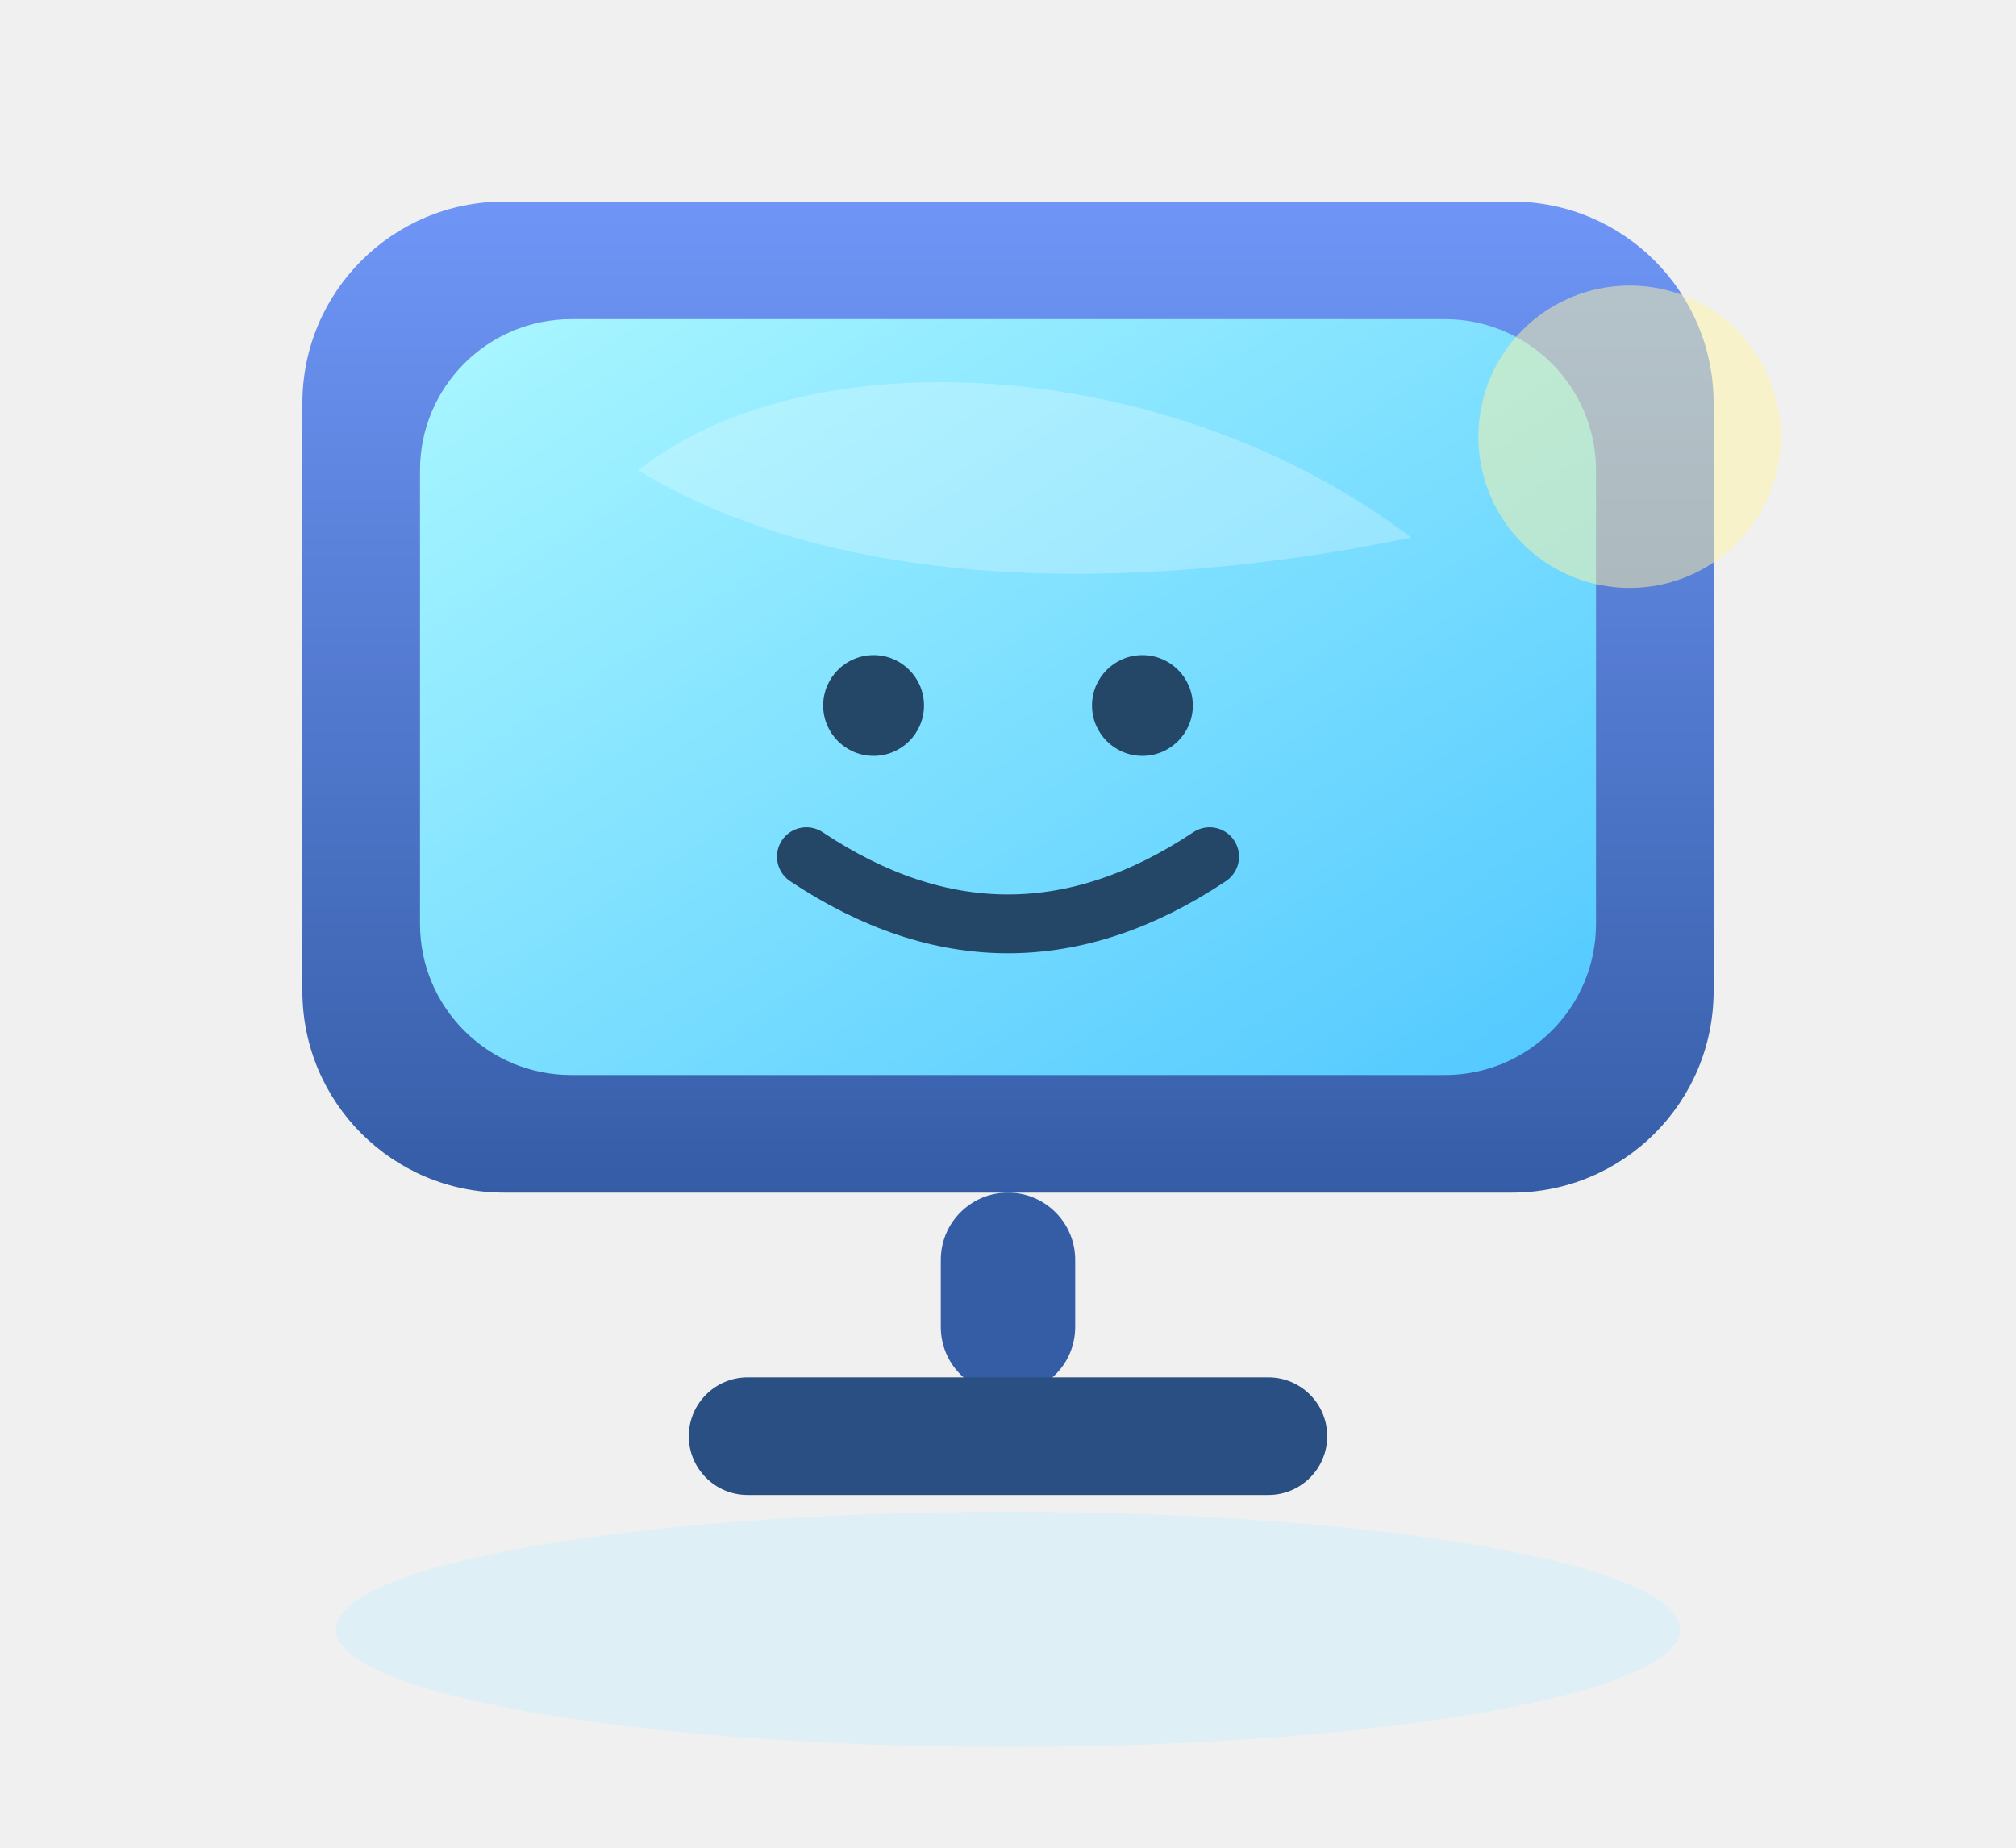
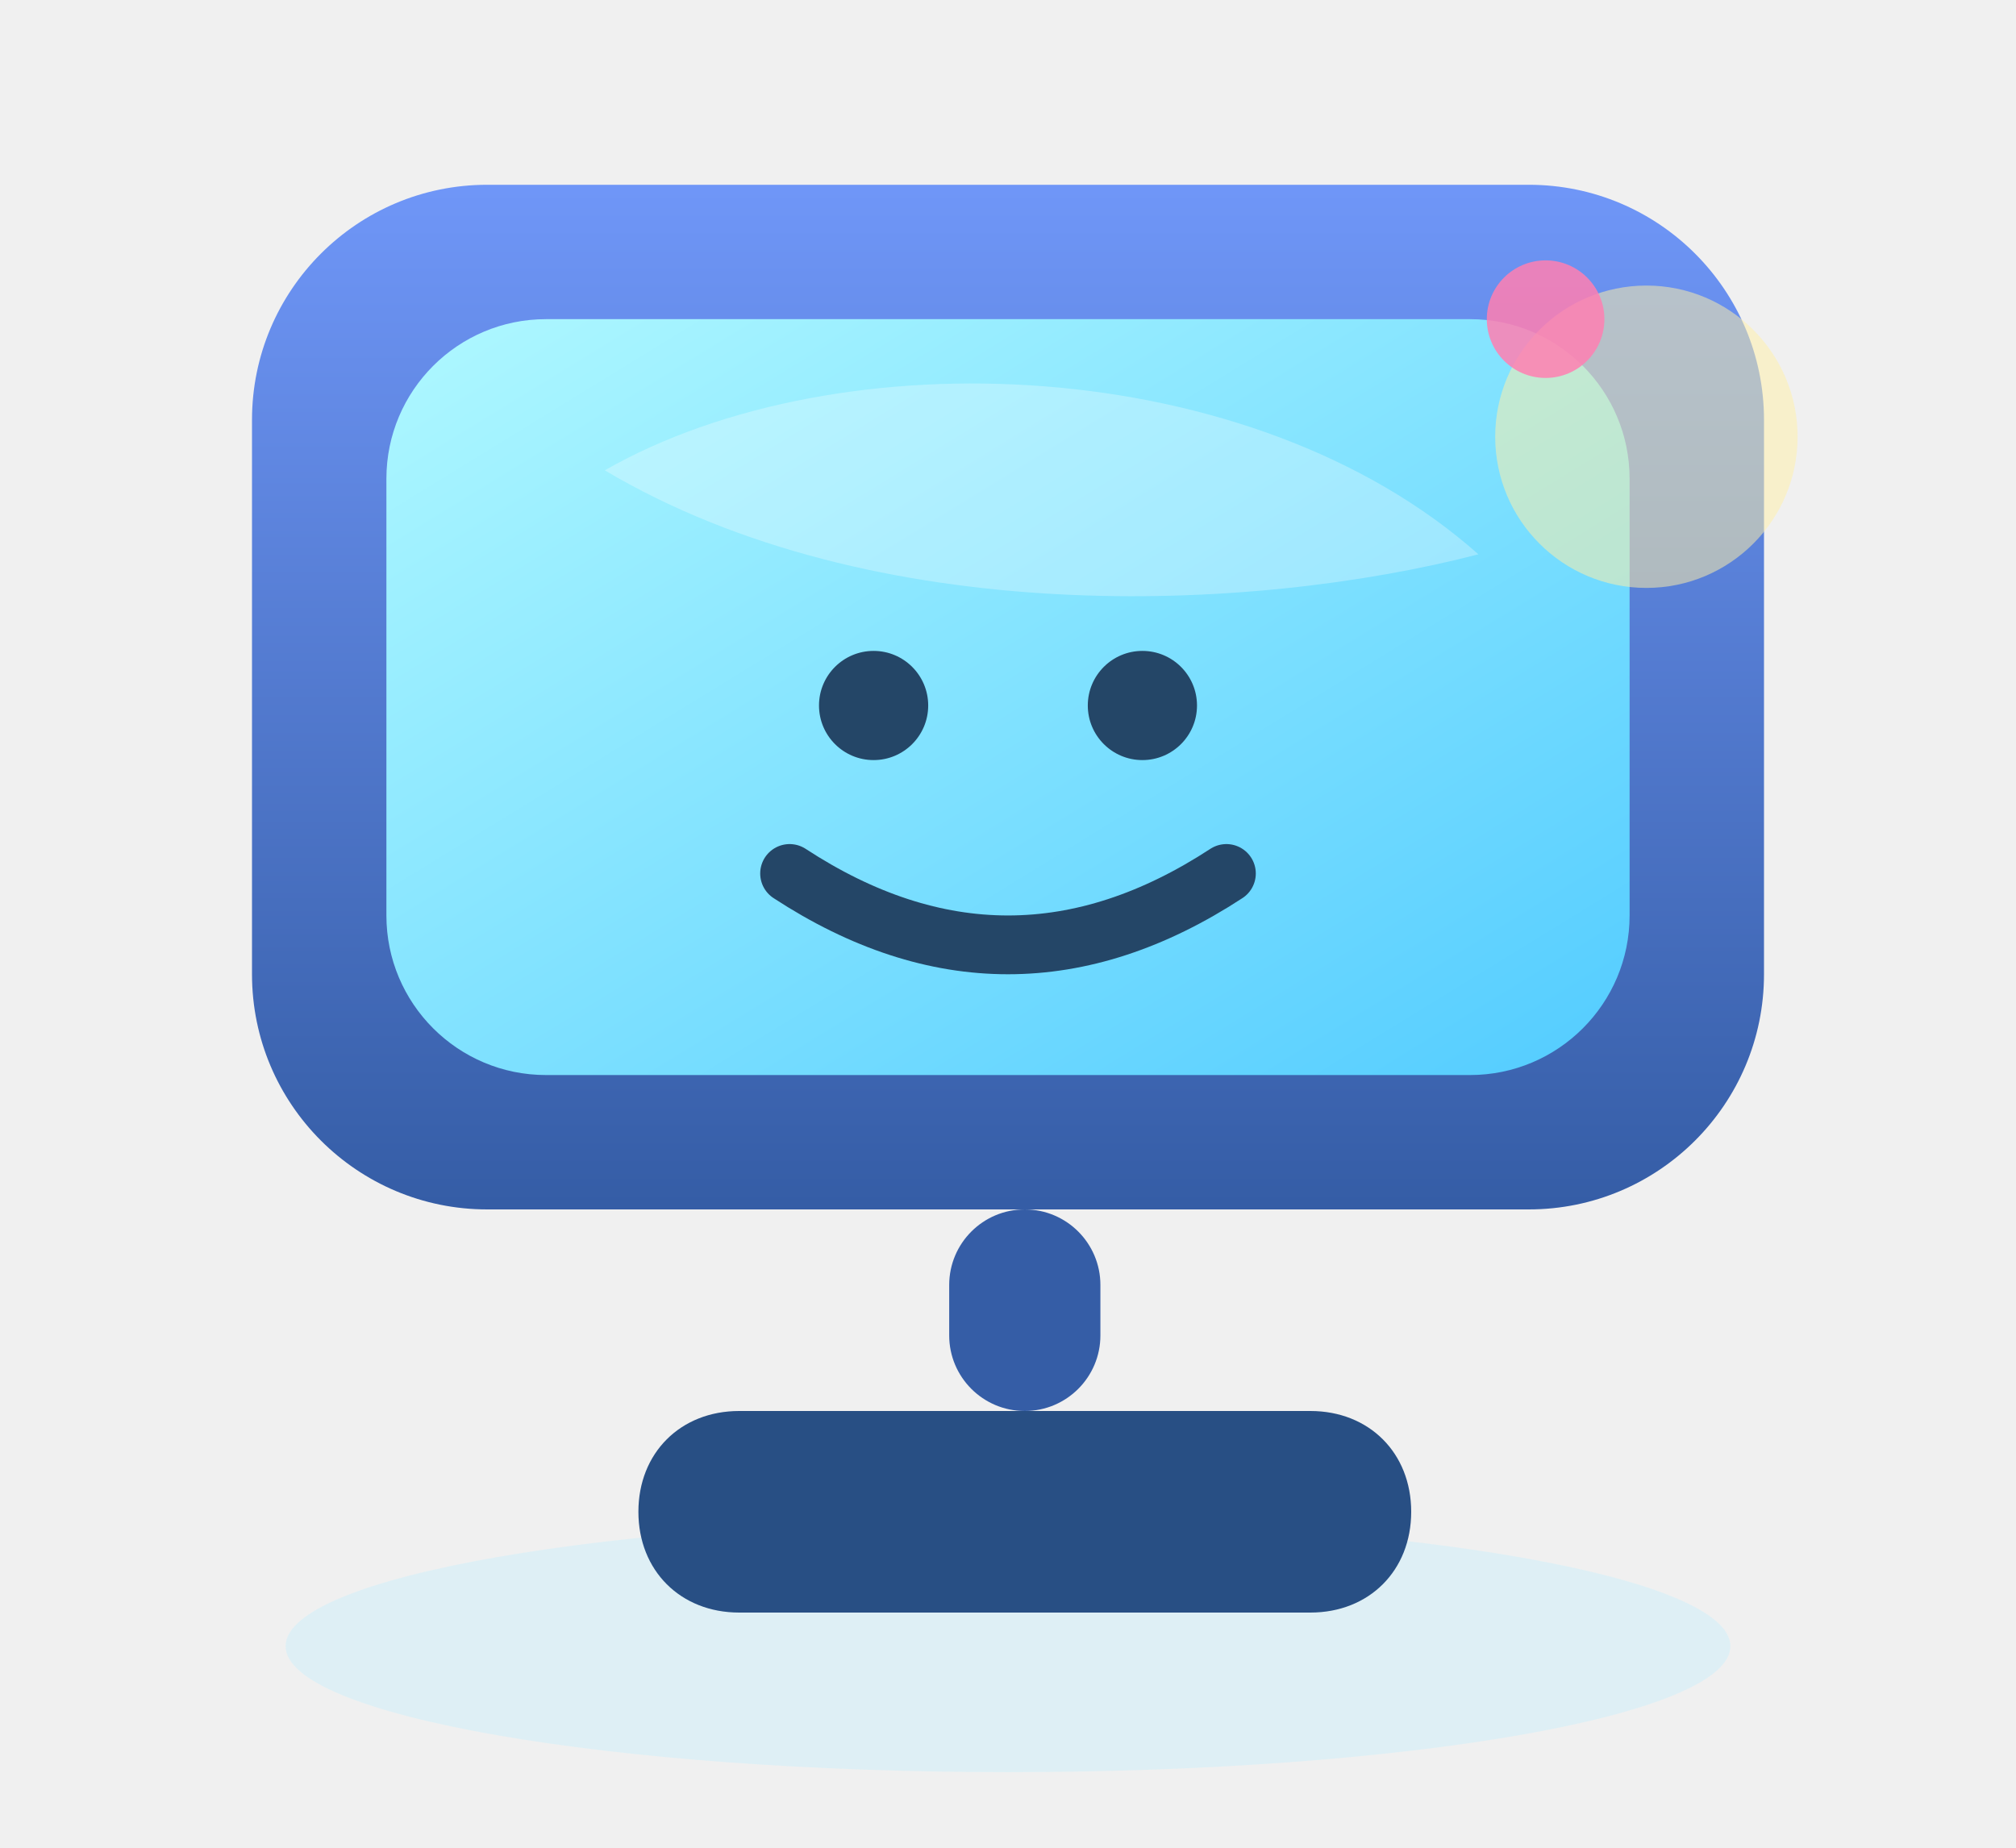
<svg xmlns="http://www.w3.org/2000/svg" viewBox="0 0 240 220" role="img" aria-labelledby="title desc">
  <defs>
-     <linearGradient id="monitorBody" x1="0%" y1="0%" x2="0%" y2="100%">
+     <linearGradient id="monitorFrame" x1="0%" y1="0%" x2="0%" y2="100%">
      <stop offset="0%" stop-color="#6f96f7" />
      <stop offset="100%" stop-color="#355da6" />
    </linearGradient>
-     <linearGradient id="monitorScreen" x1="0%" y1="0%" x2="100%" y2="100%">
-       <stop offset="0%" stop-color="#aaf7ff" />
-       <stop offset="100%" stop-color="#51c8ff" />
+     <linearGradient id="monitorFace" x1="0%" y1="0%" x2="100%" y2="100%">
+       <stop offset="0%" stop-color="#aff8ff" />
+       <stop offset="100%" stop-color="#53ccff" />
    </linearGradient>
  </defs>
-   <g transform="translate(20 24)">
-     <ellipse cx="100" cy="170" rx="80" ry="14" fill="#bdefff" opacity=".35" />
-     <rect x="16" y="0" width="168" height="118" rx="24" fill="url(#monitorBody)" />
-     <rect x="30" y="14" width="140" height="90" rx="18" fill="url(#monitorScreen)" />
-     <path d="M56 32c20-16 63-14 92 8-24 5-64 9-92-8z" fill="#ffffff" opacity=".25" />
-     <circle cx="84" cy="60" r="6" fill="#244667" />
-     <circle cx="116" cy="60" r="6" fill="#244667" />
-     <path d="M76 78q24 16 48 0" fill="none" stroke="#244667" stroke-linecap="round" stroke-width="7" />
-     <rect x="92" y="118" width="16" height="24" rx="8" fill="#355da6" />
-     <rect x="62" y="140" width="76" height="14" rx="7" fill="#2a4f83" />
-     <circle cx="174" cy="28" r="18" fill="#fff3a6" opacity=".5" />
+   <g transform="translate(16 20)">
+     <ellipse cx="104" cy="176" rx="86" ry="15" fill="#bdefff" opacity=".35" />
+     <rect x="14" y="2" width="180" height="122" rx="28" fill="url(#monitorFrame)" />
+     <rect x="30" y="18" width="148" height="90" rx="19" fill="url(#monitorFace)" />
+     <path d="M56 36c28-16 77-14 104 10-27 7-72 9-104-10z" fill="#ffffff" opacity=".28" />
+     <circle cx="88" cy="64" r="6.5" fill="#244667" />
+     <circle cx="120" cy="64" r="6.5" fill="#244667" />
+     <path d="M78 84q26 17 52 0" fill="none" stroke="#244667" stroke-linecap="round" stroke-width="7" />
+     <rect x="97" y="124" width="18" height="24" rx="9" fill="#355da6" />
+     <path d="M72 148h68c7 0 12 5 12 12s-5 12-12 12H72c-7 0-12-5-12-12s5-12 12-12z" fill="#284f84" />
+     <circle cx="180" cy="32" r="18" fill="#fff0a9" opacity=".52" />
+     <circle cx="168" cy="18" r="7" fill="#ff7fb2" opacity=".85" />
  </g>
</svg>
